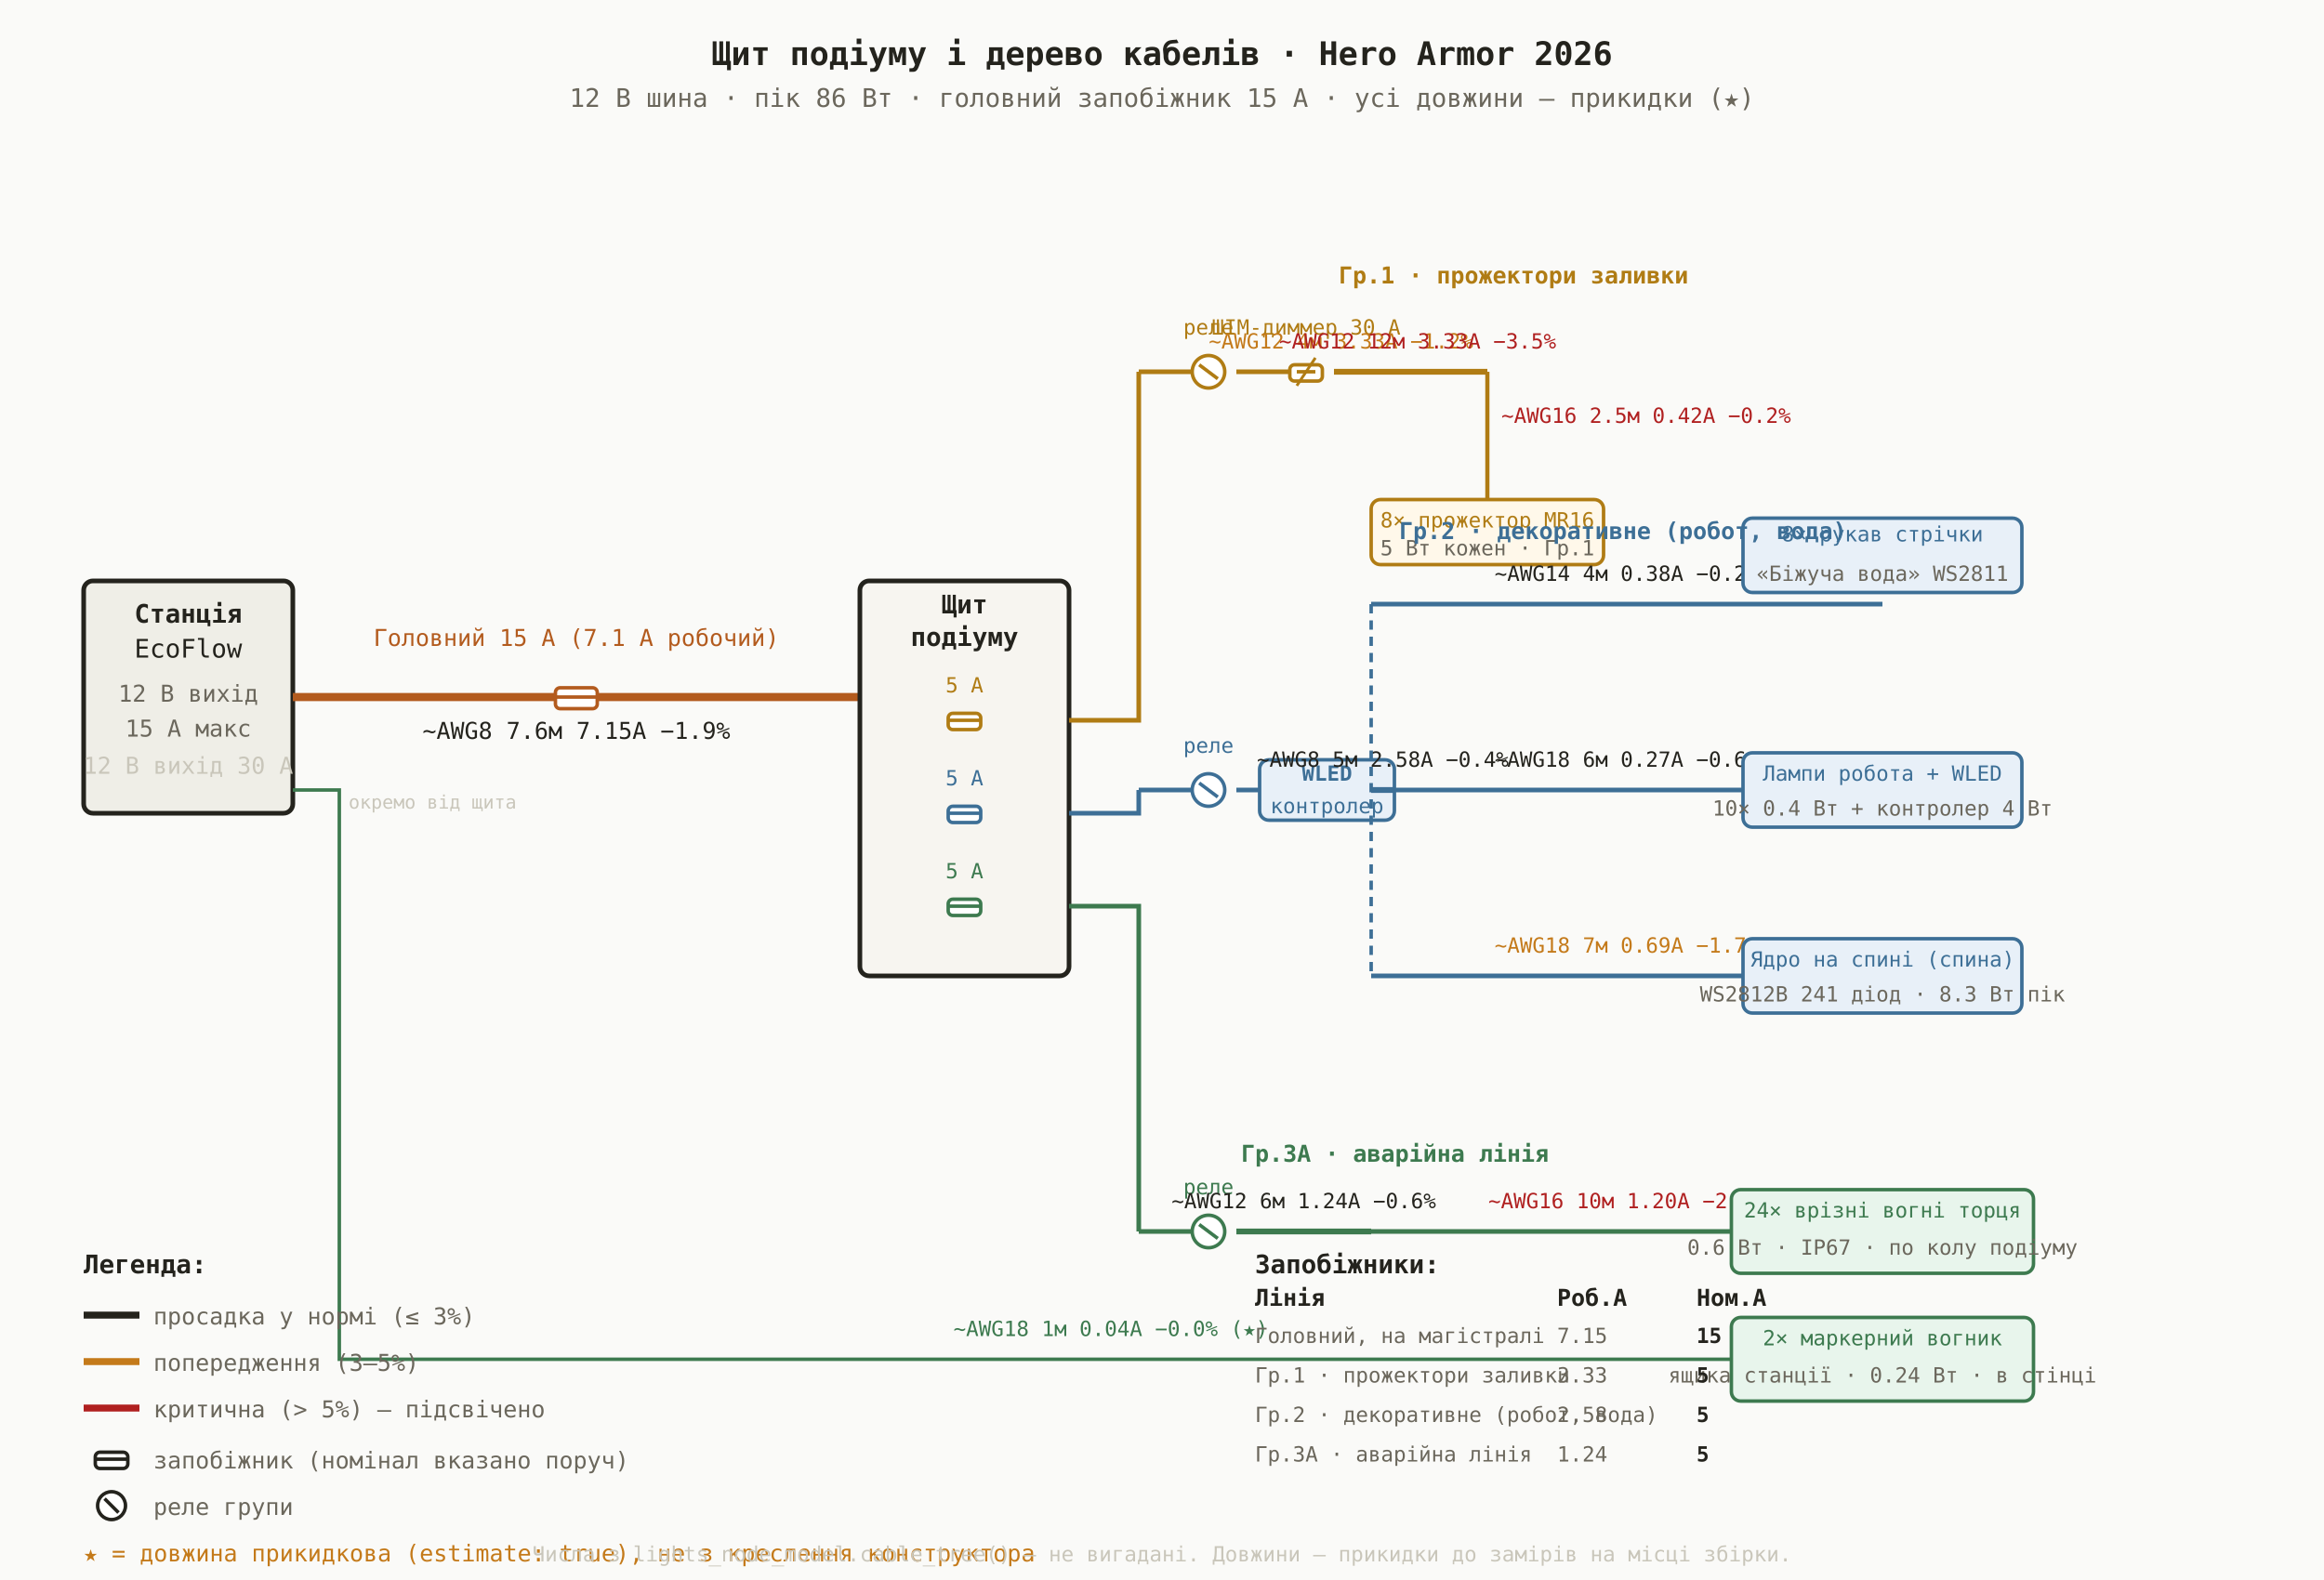
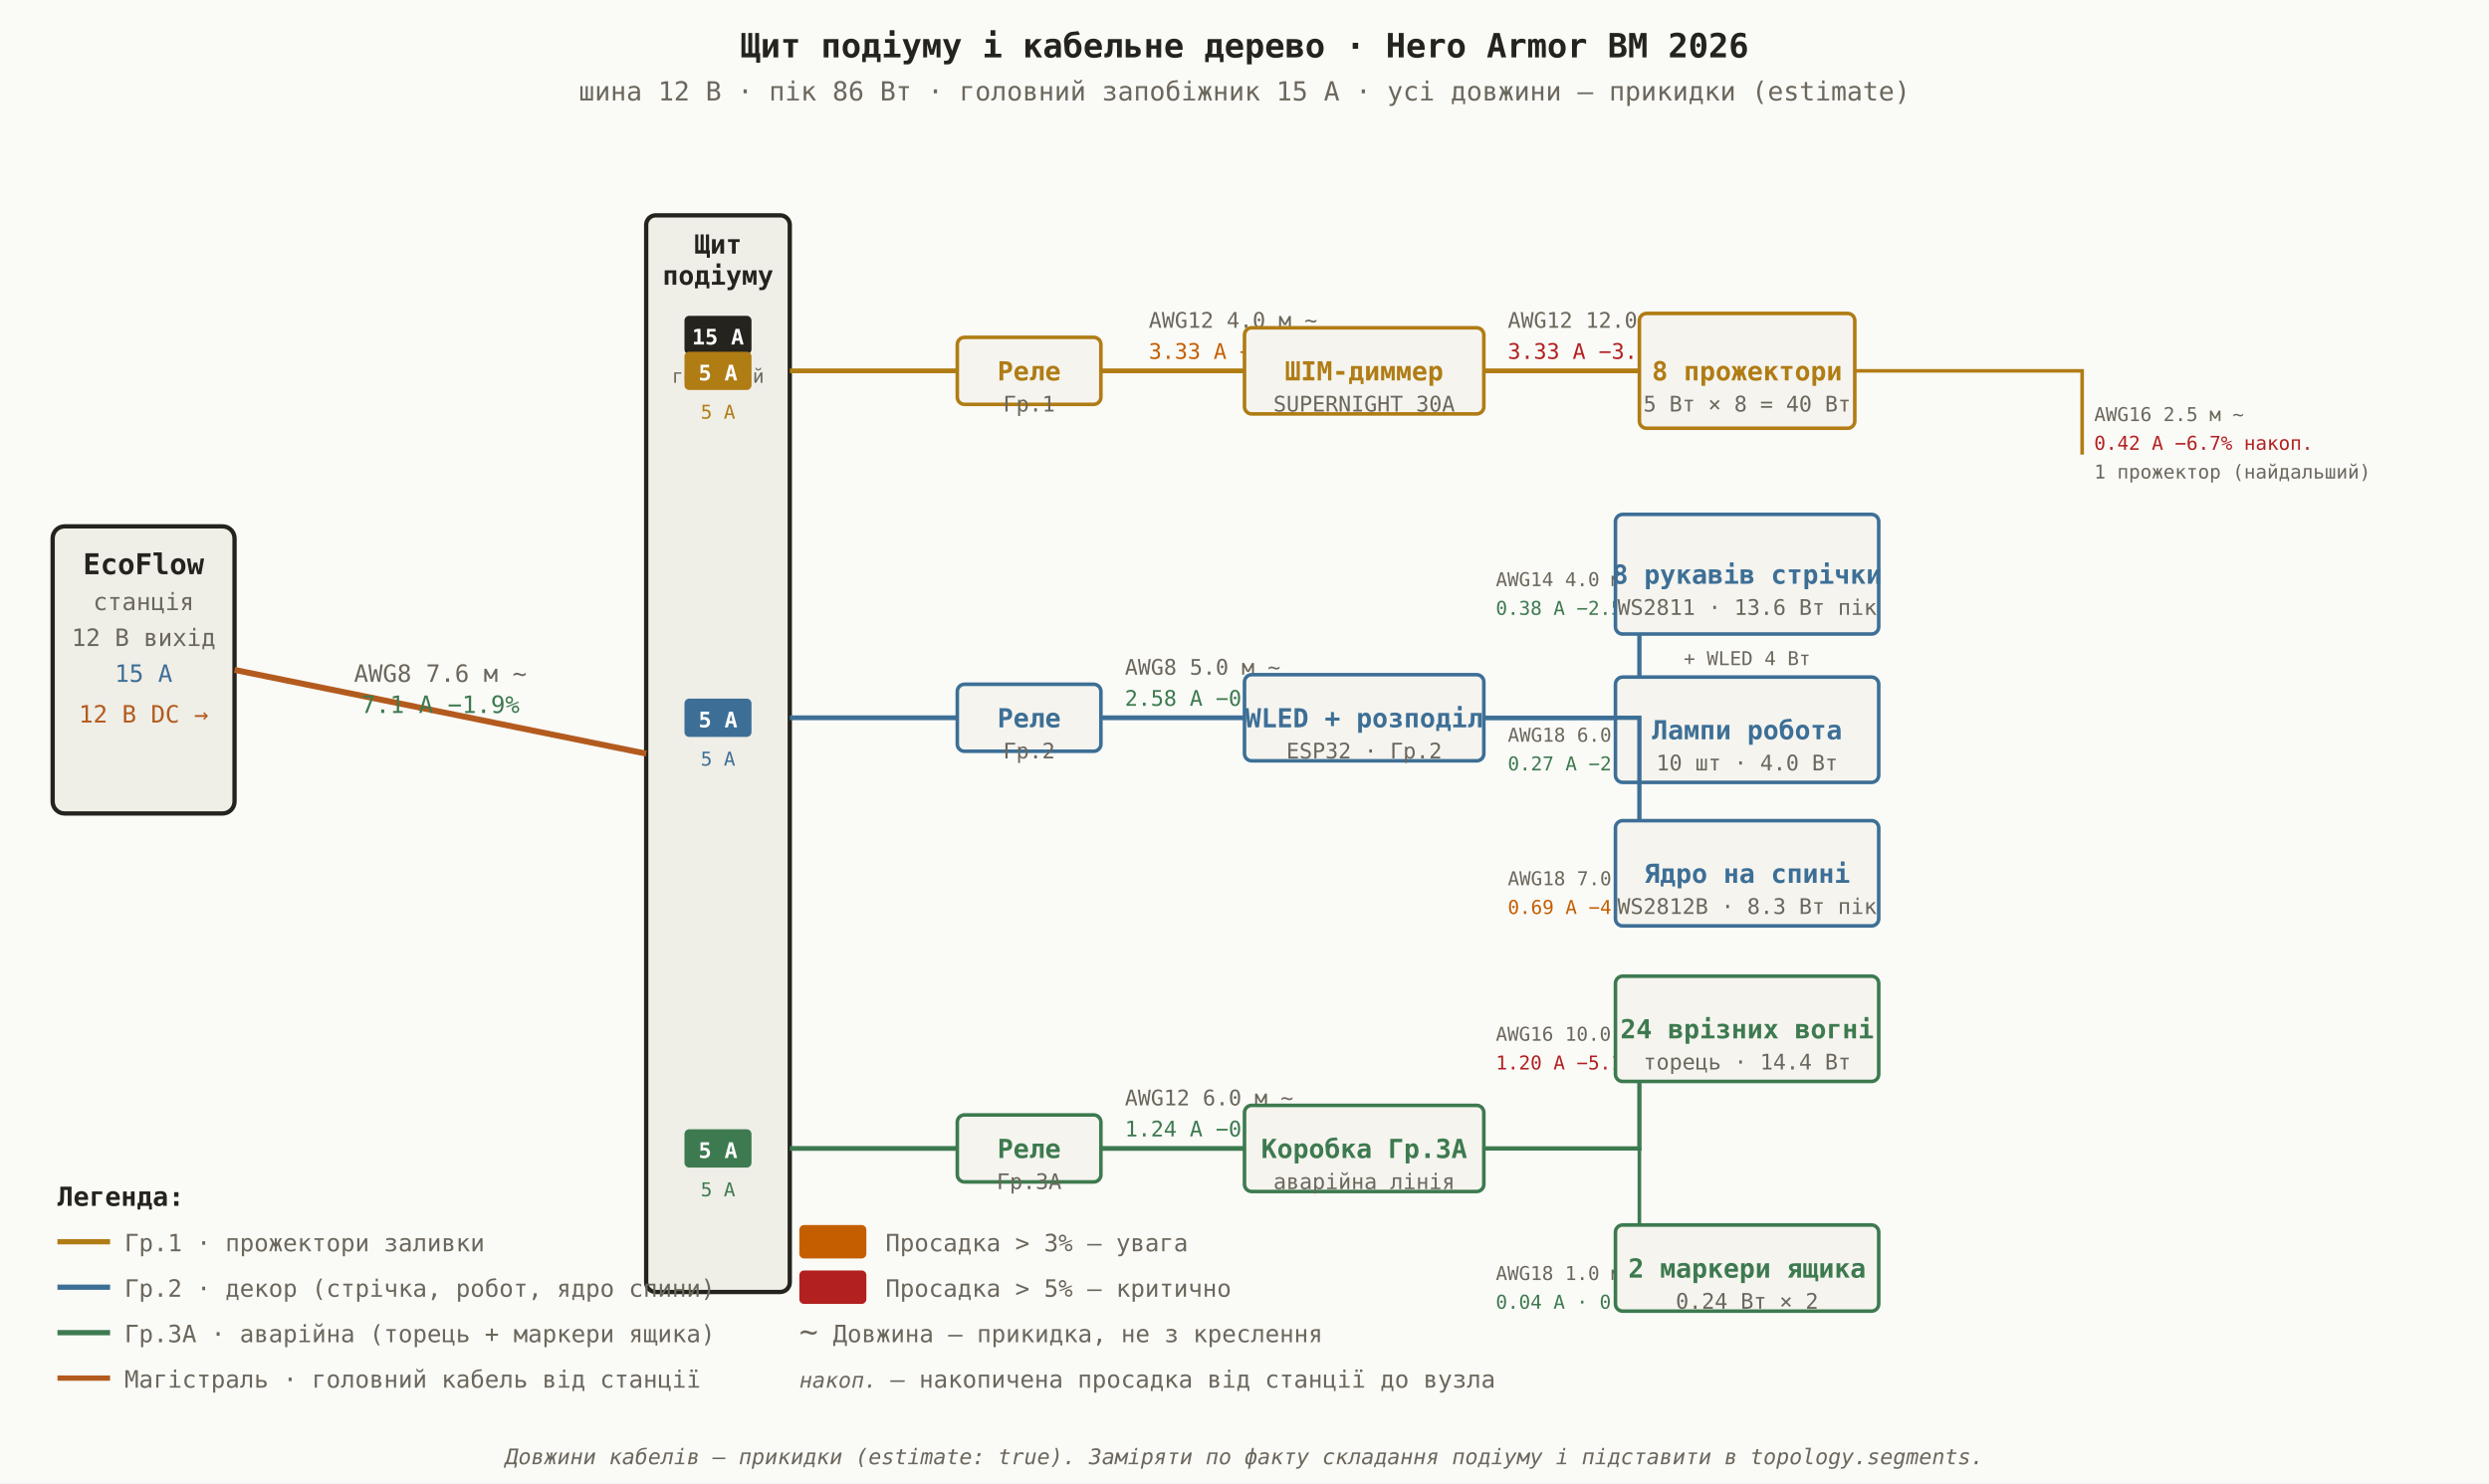
- <svg xmlns="http://www.w3.org/2000/svg" viewBox="0 0 1000 680" width="100%" font-family="ui-monospace,Menlo,monospace">
-   <rect width="1000" height="680" fill="#fafaf8" />
-   <text x="500" y="28" text-anchor="middle" font-size="14" fill="#24231d" font-weight="600">Щит подіуму і дерево кабелів · Hero Armor 2026</text>
-   <text x="500" y="46" text-anchor="middle" font-size="11" fill="#6b675c">12 В шина · пік 86 Вт · головний запобіжник 15 А · усі довжини — прикидки (★)</text>
-   <rect x="36" y="250" width="90" height="100" rx="4" fill="#efeee7" stroke="#24231d" stroke-width="2.0" />
-   <text x="81" y="268" text-anchor="middle" font-size="11" fill="#24231d" font-weight="600">Станція</text>
-   <text x="81" y="283" text-anchor="middle" font-size="11" fill="#24231d">EcoFlow</text>
-   <text x="81" y="302" text-anchor="middle" font-size="10" fill="#6b675c">12 В вихід</text>
-   <text x="81" y="317" text-anchor="middle" font-size="10" fill="#6b675c">15 А макс</text>
-   <text x="81" y="333" text-anchor="middle" font-size="10" fill="#c9c6ba">12 В вихід 30 А</text>
-   <line x1="126" y1="300" x2="370" y2="300" stroke="#b35b1e" stroke-width="3.5" />
-   <rect x="239" y="296" width="18" height="9" fill="white" stroke="#b35b1e" stroke-width="1.5" rx="2" />
-   <line x1="239" y1="300" x2="257" y2="300" stroke="#b35b1e" stroke-width="1.5" />
-   <text x="248" y="278" text-anchor="middle" font-size="10" fill="#b35b1e">Головний 15 А (7.1 А робочий)</text>
-   <text x="248" y="318" text-anchor="middle" font-size="10" fill="#24231d">~AWG8 7.6м 7.15А −1.9%</text>
-   <rect x="370" y="250" width="90" height="170" rx="4" fill="#f7f5f0" stroke="#24231d" stroke-width="2.0" />
-   <text x="415" y="264" text-anchor="middle" font-size="11" fill="#24231d" font-weight="600">Щит</text>
-   <text x="415" y="278" text-anchor="middle" font-size="11" fill="#24231d" font-weight="600">подіуму</text>
-   <rect x="408" y="307" width="14" height="7" fill="white" stroke="#b07c14" stroke-width="1.5" rx="2" />
-   <line x1="408" y1="310" x2="422" y2="310" stroke="#b07c14" stroke-width="1.5" />
-   <text x="415" y="298" text-anchor="middle" font-size="9" fill="#b07c14">5 А</text>
-   <rect x="408" y="347" width="14" height="7" fill="white" stroke="#3d6f96" stroke-width="1.5" rx="2" />
-   <line x1="408" y1="350" x2="422" y2="350" stroke="#3d6f96" stroke-width="1.5" />
-   <text x="415" y="338" text-anchor="middle" font-size="9" fill="#3d6f96">5 А</text>
-   <rect x="408" y="387" width="14" height="7" fill="white" stroke="#3d7a4f" stroke-width="1.5" rx="2" />
-   <line x1="408" y1="390" x2="422" y2="390" stroke="#3d7a4f" stroke-width="1.5" />
-   <text x="415" y="378" text-anchor="middle" font-size="9" fill="#3d7a4f">5 А</text>
-   <polyline points="460,310 490,310 490,160" fill="none" stroke="#b07c14" stroke-width="2.0" />
-   <line x1="490" y1="160" x2="520" y2="160" stroke="#b07c14" stroke-width="2.0" />
-   <circle cx="520" cy="160" r="7" fill="white" stroke="#b07c14" stroke-width="1.5" />
-   <line x1="516" y1="157" x2="524" y2="163" stroke="#b07c14" stroke-width="1.5" />
-   <text x="520" y="144" text-anchor="middle" font-size="9" fill="#b07c14">реле</text>
-   <line x1="532" y1="160" x2="562" y2="160" stroke="#b07c14" stroke-width="2.0" />
-   <rect x="555" y="157" width="14" height="7" fill="white" stroke="#b07c14" stroke-width="1.5" rx="2" />
-   <line x1="558" y1="160" x2="566" y2="160" stroke="#b07c14" stroke-width="1.5" />
-   <line x1="558" y1="166" x2="566" y2="154" stroke="#b07c14" stroke-width="1.2" />
-   <text x="562" y="144" text-anchor="middle" font-size="9" fill="#b07c14">ШІМ-диммер 30 А</text>
-   <line x1="574" y1="160" x2="580" y2="160" stroke="#b07c14" stroke-width="2.5" />
-   <text x="577" y="150" text-anchor="middle" font-size="9" fill="#c47a1a">~AWG12 4м 3.33А −1.2%</text>
-   <line x1="580" y1="160" x2="640" y2="160" stroke="#b07c14" stroke-width="2.5" />
-   <text x="610" y="150" text-anchor="middle" font-size="9" fill="#b02020">~AWG12 12м 3.33А −3.5%</text>
-   <line x1="640" y1="160" x2="640" y2="215" stroke="#b07c14" stroke-width="1.8" />
-   <rect x="590" y="215" width="100" height="28" rx="4" fill="#fff8ea" stroke="#b07c14" stroke-width="1.5" />
-   <text x="640" y="227" text-anchor="middle" font-size="9" fill="#b07c14">8× прожектор MR16</text>
-   <text x="640" y="239" text-anchor="middle" font-size="9" fill="#6b675c">5 Вт кожен · Гр.1</text>
-   <text x="646" y="182" text-anchor="start" font-size="9" fill="#b02020">~AWG16 2.5м 0.42А −0.2%</text>
-   <text x="576" y="122" text-anchor="start" font-size="10" fill="#b07c14" font-weight="600">Гр.1 · прожектори заливки</text>
-   <polyline points="460,350 490,350 490,340" fill="none" stroke="#3d6f96" stroke-width="2.0" />
-   <line x1="490" y1="340" x2="520" y2="340" stroke="#3d6f96" stroke-width="2.0" />
-   <circle cx="520" cy="340" r="7" fill="white" stroke="#3d6f96" stroke-width="1.5" />
-   <line x1="516" y1="337" x2="524" y2="343" stroke="#3d6f96" stroke-width="1.5" />
-   <text x="520" y="324" text-anchor="middle" font-size="9" fill="#3d6f96">реле</text>
-   <line x1="532" y1="340" x2="542" y2="340" stroke="#3d6f96" stroke-width="2.0" />
-   <rect x="542" y="327" width="58" height="26" rx="4" fill="#e8f0f8" stroke="#3d6f96" stroke-width="1.5" />
-   <text x="571" y="336" text-anchor="middle" font-size="9" fill="#3d6f96" font-weight="600">WLED</text>
-   <text x="571" y="350" text-anchor="middle" font-size="9" fill="#3d6f96">контролер</text>
-   <line x1="600" y1="340" x2="590" y2="340" stroke="#3d6f96" stroke-width="2.5" />
-   <text x="595" y="330" text-anchor="middle" font-size="9" fill="#24231d">~AWG8 5м 2.58А −0.4%</text>
-   <line x1="590" y1="260" x2="590" y2="420" stroke="#3d6f96" stroke-width="1.5" stroke-dasharray="4 3" />
-   <line x1="590" y1="260" x2="810" y2="260" stroke="#3d6f96" stroke-width="2.0" />
-   <text x="700" y="250" text-anchor="middle" font-size="9" fill="#24231d">~AWG14 4м 0.38А −0.2%</text>
-   <rect x="750" y="223" width="120" height="32" rx="4" fill="#e8f0f8" stroke="#3d6f96" stroke-width="1.5" />
-   <text x="810" y="233" text-anchor="middle" font-size="9" fill="#3d6f96">8× рукав стрічки</text>
-   <text x="810" y="250" text-anchor="middle" font-size="9" fill="#6b675c">«Біжуча вода» WS2811</text>
-   <line x1="590" y1="340" x2="810" y2="340" stroke="#3d6f96" stroke-width="2.0" />
-   <text x="700" y="330" text-anchor="middle" font-size="9" fill="#24231d">~AWG18 6м 0.27А −0.6%</text>
-   <rect x="750" y="324" width="120" height="32" rx="4" fill="#e8f0f8" stroke="#3d6f96" stroke-width="1.5" />
-   <text x="810" y="336" text-anchor="middle" font-size="9" fill="#3d6f96">Лампи робота + WLED</text>
-   <text x="810" y="351" text-anchor="middle" font-size="9" fill="#6b675c">10× 0.4 Вт + контролер 4 Вт</text>
-   <line x1="590" y1="420" x2="810" y2="420" stroke="#3d6f96" stroke-width="2.0" />
-   <text x="700" y="410" text-anchor="middle" font-size="9" fill="#c47a1a">~AWG18 7м 0.69А −1.7%</text>
-   <rect x="750" y="404" width="120" height="32" rx="4" fill="#e8f0f8" stroke="#3d6f96" stroke-width="1.5" />
-   <text x="810" y="416" text-anchor="middle" font-size="9" fill="#3d6f96">Ядро на спині (спина)</text>
-   <text x="810" y="431" text-anchor="middle" font-size="9" fill="#6b675c">WS2812B 241 діод · 8.3 Вт пік</text>
-   <text x="602" y="232" text-anchor="start" font-size="10" fill="#3d6f96" font-weight="600">Гр.2 · декоративне (робот, вода)</text>
-   <polyline points="460,390 490,390 490,530" fill="none" stroke="#3d7a4f" stroke-width="2.0" />
-   <line x1="490" y1="530" x2="520" y2="530" stroke="#3d7a4f" stroke-width="2.0" />
-   <circle cx="520" cy="530" r="7" fill="white" stroke="#3d7a4f" stroke-width="1.5" />
-   <line x1="516" y1="527" x2="524" y2="533" stroke="#3d7a4f" stroke-width="1.5" />
-   <text x="520" y="514" text-anchor="middle" font-size="9" fill="#3d7a4f">реле</text>
-   <line x1="532" y1="530" x2="590" y2="530" stroke="#3d7a4f" stroke-width="2.5" />
-   <text x="561" y="520" text-anchor="middle" font-size="9" fill="#24231d">~AWG12 6м 1.24А −0.6%</text>
-   <line x1="590" y1="530" x2="810" y2="530" stroke="#3d7a4f" stroke-width="2.0" />
-   <text x="700" y="520" text-anchor="middle" font-size="9" fill="#b02020">~AWG16 10м 1.20А −2.6%</text>
-   <rect x="745" y="512" width="130" height="36" rx="4" fill="#e8f5ec" stroke="#3d7a4f" stroke-width="1.5" />
-   <text x="810" y="524" text-anchor="middle" font-size="9" fill="#3d7a4f">24× врізні вогні торця</text>
-   <text x="810" y="540" text-anchor="middle" font-size="9" fill="#6b675c">0.6 Вт · IP67 · по колу подіуму</text>
-   <polyline points="126,340 146,340 146,585 810,585" fill="none" stroke="#3d7a4f" stroke-width="1.5" />
-   <text x="478" y="575" text-anchor="middle" font-size="9" fill="#3d7a4f">~AWG18 1м 0.04А −0.0% (★)</text>
-   <rect x="745" y="567" width="130" height="36" rx="4" fill="#e8f5ec" stroke="#3d7a4f" stroke-width="1.5" />
-   <text x="810" y="579" text-anchor="middle" font-size="9" fill="#3d7a4f">2× маркерний вогник</text>
-   <text x="810" y="595" text-anchor="middle" font-size="9" fill="#6b675c">ящика станції · 0.24 Вт · в стінці</text>
-   <text x="150" y="348" text-anchor="start" font-size="8" fill="#c9c6ba">окремо від щита</text>
-   <text x="534" y="500" text-anchor="start" font-size="10" fill="#3d7a4f" font-weight="600">Гр.3А · аварійна лінія</text>
-   <text x="36" y="548" text-anchor="start" font-size="11" fill="#24231d" font-weight="600">Легенда:</text>
-   <line x1="36" y1="566" x2="60" y2="566" stroke="#24231d" stroke-width="3.0" />
-   <text x="66" y="570" text-anchor="start" font-size="10" fill="#6b675c">просадка у нормі (≤ 3%)</text>
-   <line x1="36" y1="586" x2="60" y2="586" stroke="#c47a1a" stroke-width="3.0" />
-   <text x="66" y="590" text-anchor="start" font-size="10" fill="#6b675c">попередження (3–5%)</text>
-   <line x1="36" y1="606" x2="60" y2="606" stroke="#b02020" stroke-width="3.0" />
-   <text x="66" y="610" text-anchor="start" font-size="10" fill="#6b675c">критична (&gt; 5%) — підсвічено</text>
-   <rect x="41" y="625" width="14" height="7" fill="white" stroke="#24231d" stroke-width="1.5" rx="2" />
-   <line x1="41" y1="628" x2="55" y2="628" stroke="#24231d" stroke-width="1.5" />
-   <text x="66" y="632" text-anchor="start" font-size="10" fill="#6b675c">запобіжник (номінал вказано поруч)</text>
-   <circle cx="48" cy="648" r="6" fill="white" stroke="#24231d" stroke-width="1.5" />
-   <line x1="45" y1="645" x2="51" y2="651" stroke="#24231d" stroke-width="1.5" />
-   <text x="66" y="652" text-anchor="start" font-size="10" fill="#6b675c">реле групи</text>
-   <text x="36" y="672" text-anchor="start" font-size="10" fill="#c47a1a">★ = довжина прикидкова (estimate: true), не з креслення конструктора</text>
-   <text x="36" y="692" text-anchor="start" font-size="10" fill="#6b675c">підпис сегмента: AWG · довжина м · струм А · −просадка% (Σнакопичена%)</text>
-   <text x="540" y="548" text-anchor="start" font-size="11" fill="#24231d" font-weight="600">Запобіжники:</text>
-   <text x="540" y="562" text-anchor="start" font-size="10" fill="#24231d" font-weight="600">Лінія</text>
-   <text x="670" y="562" text-anchor="start" font-size="10" fill="#24231d" font-weight="600">Роб.А</text>
-   <text x="730" y="562" text-anchor="start" font-size="10" fill="#24231d" font-weight="600">Ном.А</text>
-   <text x="540" y="578" text-anchor="start" font-size="9" fill="#6b675c">Головний, на магістралі</text>
-   <text x="670" y="578" text-anchor="start" font-size="9" fill="#6b675c">7.15</text>
-   <text x="730" y="578" text-anchor="start" font-size="9" fill="#24231d" font-weight="600">15</text>
-   <text x="540" y="595" text-anchor="start" font-size="9" fill="#6b675c">Гр.1 · прожектори заливки</text>
-   <text x="670" y="595" text-anchor="start" font-size="9" fill="#6b675c">3.33</text>
-   <text x="730" y="595" text-anchor="start" font-size="9" fill="#24231d" font-weight="600">5</text>
-   <text x="540" y="612" text-anchor="start" font-size="9" fill="#6b675c">Гр.2 · декоративне (робот, вода)</text>
-   <text x="670" y="612" text-anchor="start" font-size="9" fill="#6b675c">2.58</text>
-   <text x="730" y="612" text-anchor="start" font-size="9" fill="#24231d" font-weight="600">5</text>
-   <text x="540" y="629" text-anchor="start" font-size="9" fill="#6b675c">Гр.3А · аварійна лінія</text>
-   <text x="670" y="629" text-anchor="start" font-size="9" fill="#6b675c">1.24</text>
-   <text x="730" y="629" text-anchor="start" font-size="9" fill="#24231d" font-weight="600">5</text>
-   <text x="500" y="672" text-anchor="middle" font-size="9" fill="#c9c6ba">Числа з lights_node_model.cable_tree() — не вигадані. Довжини — прикидки до замірів на місці збірки.</text>
+ <svg xmlns="http://www.w3.org/2000/svg" viewBox="0 0 1040 620" width="100%" font-family="ui-monospace,Menlo,monospace">
+   <rect width="1040" height="620" fill="#fafaf7" />
+   <text x="520" y="24" text-anchor="middle" font-size="14" fill="#24231d" font-weight="bold">Щит подіуму і кабельне дерево · Hero Armor BM 2026</text>
+   <text x="520" y="42" text-anchor="middle" font-size="11" fill="#6b675c">шина 12 В · пік 86 Вт · головний запобіжник 15 А · усі довжини — прикидки (estimate)</text>
+   <rect x="22" y="220" width="76" height="120" rx="5" fill="#efeee7" stroke="#24231d" stroke-width="1.8" />
+   <text x="60" y="240" text-anchor="middle" font-size="12" fill="#24231d" font-weight="bold">EcoFlow</text>
+   <text x="60" y="255" text-anchor="middle" font-size="10" fill="#6b675c">станція</text>
+   <text x="60" y="270" text-anchor="middle" font-size="10" fill="#6b675c">12 В вихід</text>
+   <text x="60" y="285" text-anchor="middle" font-size="10" fill="#3d6f96">15 А</text>
+   <text x="60" y="302" text-anchor="middle" font-size="10" fill="#b35b1e">12 В DC →</text>
+   <rect x="270" y="90" width="60" height="450" rx="4" fill="#efeee7" stroke="#24231d" stroke-width="1.8" />
+   <text x="300" y="106" text-anchor="middle" font-size="11" fill="#24231d" font-weight="bold">Щит</text>
+   <text x="300" y="119" text-anchor="middle" font-size="11" fill="#24231d" font-weight="bold">подіуму</text>
+   <rect x="286" y="132" width="28" height="16" rx="2" fill="#24231d" stroke="none" stroke-width="1.5" />
+   <text x="300" y="144" text-anchor="middle" font-size="9" fill="#fff" font-weight="bold">15 А</text>
+   <text x="300" y="160" text-anchor="middle" font-size="8" fill="#6b675c">головний</text>
+   <rect x="286" y="147" width="28" height="16" rx="2" fill="#b07c14" stroke="none" stroke-width="1.5" />
+   <text x="300" y="159" text-anchor="middle" font-size="9" fill="#fff" font-weight="bold">5 А</text>
+   <text x="300" y="175" text-anchor="middle" font-size="8" fill="#b07c14">5 А</text>
+   <rect x="286" y="292" width="28" height="16" rx="2" fill="#3d6f96" stroke="none" stroke-width="1.5" />
+   <text x="300" y="304" text-anchor="middle" font-size="9" fill="#fff" font-weight="bold">5 А</text>
+   <text x="300" y="320" text-anchor="middle" font-size="8" fill="#3d6f96">5 А</text>
+   <rect x="286" y="472" width="28" height="16" rx="2" fill="#3d7a4f" stroke="none" stroke-width="1.5" />
+   <text x="300" y="484" text-anchor="middle" font-size="9" fill="#fff" font-weight="bold">5 А</text>
+   <text x="300" y="500" text-anchor="middle" font-size="8" fill="#3d7a4f">5 А</text>
+   <line x1="98" y1="280" x2="270" y2="315" stroke="#b35b1e" stroke-width="2.5" />
+   <text x="184" y="285" text-anchor="middle" font-size="10" fill="#6b675c">AWG8  7.6 м ~</text>
+   <text x="184" y="298" text-anchor="middle" font-size="10" fill="#3d7a4f">7.1 А  −1.9%</text>
+   <line x1="330" y1="155" x2="400" y2="155" stroke="#b07c14" stroke-width="2.0" />
+   <line x1="330" y1="300" x2="400" y2="300" stroke="#3d6f96" stroke-width="2.0" />
+   <line x1="330" y1="480" x2="400" y2="480" stroke="#3d7a4f" stroke-width="2.0" />
+   <rect x="400" y="141" width="60" height="28" rx="3" fill="#f5f4ef" stroke="#b07c14" stroke-width="1.5" />
+   <text x="430" y="159" text-anchor="middle" font-size="11" fill="#b07c14" font-weight="bold">Реле</text>
+   <text x="430" y="172" text-anchor="middle" font-size="9" fill="#6b675c">Гр.1</text>
+   <line x1="460" y1="155" x2="520" y2="155" stroke="#b07c14" stroke-width="2.0" />
+   <text x="480" y="137" text-anchor="start" font-size="9" fill="#6b675c">AWG12  4.0 м ~</text>
+   <text x="480" y="150" text-anchor="start" font-size="9" fill="#c45f00">3.33 А  −1.2%</text>
+   <rect x="520" y="137" width="100" height="36" rx="3" fill="#f5f4ef" stroke="#b07c14" stroke-width="1.5" />
+   <text x="570" y="159" text-anchor="middle" font-size="11" fill="#b07c14" font-weight="bold">ШІМ-диммер</text>
+   <text x="570" y="172" text-anchor="middle" font-size="9" fill="#6b675c">SUPERNIGHT 30А</text>
+   <line x1="620" y1="155" x2="685" y2="155" stroke="#b07c14" stroke-width="2.0" />
+   <text x="630" y="137" text-anchor="start" font-size="9" fill="#6b675c">AWG12  12.0 м ~</text>
+   <text x="630" y="150" text-anchor="start" font-size="9" fill="#b22020">3.33 А  −3.5%</text>
+   <rect x="685" y="131" width="90" height="48" rx="3" fill="#f5f4ef" stroke="#b07c14" stroke-width="1.5" />
+   <text x="730" y="159" text-anchor="middle" font-size="11" fill="#b07c14" font-weight="bold">8 прожектори</text>
+   <text x="730" y="172" text-anchor="middle" font-size="9" fill="#6b675c">5 Вт × 8 = 40 Вт</text>
+   <path d="M775,155 L870,155 L870,190" fill="none" stroke="#b07c14" stroke-width="1.5" />
+   <text x="875" y="176" text-anchor="start" font-size="8" fill="#6b675c">AWG16  2.5 м ~</text>
+   <text x="875" y="188" text-anchor="start" font-size="8" fill="#b22020">0.42 А  −6.7% накоп.</text>
+   <text x="875" y="200" text-anchor="start" font-size="8" fill="#6b675c">1 прожектор (найдальший)</text>
+   <rect x="400" y="286" width="60" height="28" rx="3" fill="#f5f4ef" stroke="#3d6f96" stroke-width="1.5" />
+   <text x="430" y="304" text-anchor="middle" font-size="11" fill="#3d6f96" font-weight="bold">Реле</text>
+   <text x="430" y="317" text-anchor="middle" font-size="9" fill="#6b675c">Гр.2</text>
+   <line x1="460" y1="300" x2="520" y2="300" stroke="#3d6f96" stroke-width="2.0" />
+   <text x="470" y="282" text-anchor="start" font-size="9" fill="#6b675c">AWG8  5.0 м ~</text>
+   <text x="470" y="295" text-anchor="start" font-size="9" fill="#3d7a4f">2.58 А  −0.4%</text>
+   <rect x="520" y="282" width="100" height="36" rx="3" fill="#f5f4ef" stroke="#3d6f96" stroke-width="1.5" />
+   <text x="570" y="304" text-anchor="middle" font-size="11" fill="#3d6f96" font-weight="bold">WLED + розподіл</text>
+   <text x="570" y="317" text-anchor="middle" font-size="9" fill="#6b675c">ESP32 · Гр.2</text>
+   <path d="M620,300 L685,300 L685,240" fill="none" stroke="#3d6f96" stroke-width="1.8" />
+   <text x="625" y="245" text-anchor="start" font-size="8" fill="#6b675c">AWG14  4.0 м ~</text>
+   <text x="625" y="257" text-anchor="start" font-size="8" fill="#3d7a4f">0.38 А  −2.5% накоп.</text>
+   <rect x="675" y="215" width="110" height="50" rx="3" fill="#f5f4ef" stroke="#3d6f96" stroke-width="1.5" />
+   <text x="730" y="244" text-anchor="middle" font-size="11" fill="#3d6f96" font-weight="bold">8 рукавів стрічки</text>
+   <text x="730" y="257" text-anchor="middle" font-size="9" fill="#6b675c">WS2811 · 13.6 Вт пік</text>
+   <text x="730" y="278" text-anchor="middle" font-size="8" fill="#6b675c">+ WLED 4 Вт</text>
+   <path d="M620,300 L685,300 L685,305" fill="none" stroke="#3d6f96" stroke-width="1.8" />
+   <text x="630" y="310" text-anchor="start" font-size="8" fill="#6b675c">AWG18  6.0 м ~</text>
+   <text x="630" y="322" text-anchor="start" font-size="8" fill="#3d7a4f">0.27 А  −2.9% накоп.</text>
+   <rect x="675" y="283" width="110" height="44" rx="3" fill="#f5f4ef" stroke="#3d6f96" stroke-width="1.5" />
+   <text x="730" y="309" text-anchor="middle" font-size="11" fill="#3d6f96" font-weight="bold">Лампи робота</text>
+   <text x="730" y="322" text-anchor="middle" font-size="9" fill="#6b675c">10 шт · 4.0 Вт</text>
+   <path d="M620,300 L685,300 L685,365" fill="none" stroke="#3d6f96" stroke-width="1.8" />
+   <text x="630" y="370" text-anchor="start" font-size="8" fill="#6b675c">AWG18  7.0 м ~</text>
+   <text x="630" y="382" text-anchor="start" font-size="8" fill="#c45f00">0.69 А  −4.0% накоп.</text>
+   <rect x="675" y="343" width="110" height="44" rx="3" fill="#f5f4ef" stroke="#3d6f96" stroke-width="1.5" />
+   <text x="730" y="369" text-anchor="middle" font-size="11" fill="#3d6f96" font-weight="bold">Ядро на спині</text>
+   <text x="730" y="382" text-anchor="middle" font-size="9" fill="#6b675c">WS2812B · 8.3 Вт пік</text>
+   <rect x="400" y="466" width="60" height="28" rx="3" fill="#f5f4ef" stroke="#3d7a4f" stroke-width="1.5" />
+   <text x="430" y="484" text-anchor="middle" font-size="11" fill="#3d7a4f" font-weight="bold">Реле</text>
+   <text x="430" y="497" text-anchor="middle" font-size="9" fill="#6b675c">Гр.3А</text>
+   <line x1="460" y1="480" x2="520" y2="480" stroke="#3d7a4f" stroke-width="2.0" />
+   <text x="470" y="462" text-anchor="start" font-size="9" fill="#6b675c">AWG12  6.0 м ~</text>
+   <text x="470" y="475" text-anchor="start" font-size="9" fill="#3d7a4f">1.24 А  −0.6%</text>
+   <rect x="520" y="462" width="100" height="36" rx="3" fill="#f5f4ef" stroke="#3d7a4f" stroke-width="1.5" />
+   <text x="570" y="484" text-anchor="middle" font-size="11" fill="#3d7a4f" font-weight="bold">Коробка Гр.3А</text>
+   <text x="570" y="497" text-anchor="middle" font-size="9" fill="#6b675c">аварійна лінія</text>
+   <path d="M620,480 L685,480 L685,430" fill="none" stroke="#3d7a4f" stroke-width="1.8" />
+   <text x="625" y="435" text-anchor="start" font-size="8" fill="#6b675c">AWG16  10.0 м ~</text>
+   <text x="625" y="447" text-anchor="start" font-size="8" fill="#b22020">1.20 А  −5.1% накоп.</text>
+   <rect x="675" y="408" width="110" height="44" rx="3" fill="#f5f4ef" stroke="#3d7a4f" stroke-width="1.5" />
+   <text x="730" y="434" text-anchor="middle" font-size="11" fill="#3d7a4f" font-weight="bold">24 врізних вогні</text>
+   <text x="730" y="447" text-anchor="middle" font-size="9" fill="#6b675c">торець · 14.4 Вт</text>
+   <path d="M620,480 L685,480 L685,530" fill="none" stroke="#3d7a4f" stroke-width="1.5" />
+   <text x="625" y="535" text-anchor="start" font-size="8" fill="#6b675c">AWG18  1.0 м ~</text>
+   <text x="625" y="547" text-anchor="start" font-size="8" fill="#3d7a4f">0.04 А · 0.48 Вт пік</text>
+   <rect x="675" y="512" width="110" height="36" rx="3" fill="#f5f4ef" stroke="#3d7a4f" stroke-width="1.5" />
+   <text x="730" y="534" text-anchor="middle" font-size="11" fill="#3d7a4f" font-weight="bold">2 маркери ящика</text>
+   <text x="730" y="547" text-anchor="middle" font-size="9" fill="#6b675c">0.24 Вт × 2</text>
+   <text x="24" y="504" text-anchor="start" font-size="11" fill="#24231d" font-weight="bold">Легенда:</text>
+   <line x1="24" y1="519" x2="46" y2="519" stroke="#b07c14" stroke-width="2.2" />
+   <text x="52" y="523" text-anchor="start" font-size="10" fill="#6b675c">Гр.1 · прожектори заливки</text>
+   <line x1="24" y1="538" x2="46" y2="538" stroke="#3d6f96" stroke-width="2.2" />
+   <text x="52" y="542" text-anchor="start" font-size="10" fill="#6b675c">Гр.2 · декор (стрічка, робот, ядро спини)</text>
+   <line x1="24" y1="557" x2="46" y2="557" stroke="#3d7a4f" stroke-width="2.2" />
+   <text x="52" y="561" text-anchor="start" font-size="10" fill="#6b675c">Гр.3А · аварійна (торець + маркери ящика)</text>
+   <line x1="24" y1="576" x2="46" y2="576" stroke="#b35b1e" stroke-width="2.2" />
+   <text x="52" y="580" text-anchor="start" font-size="10" fill="#6b675c">Магістраль · головний кабель від станції</text>
+   <rect x="334" y="512" width="28" height="14" rx="2" fill="#c45f00" stroke="none" stroke-width="1.5" />
+   <text x="370" y="523" text-anchor="start" font-size="10" fill="#6b675c">Просадка &gt; 3% — увага</text>
+   <rect x="334" y="531" width="28" height="14" rx="2" fill="#b22020" stroke="none" stroke-width="1.5" />
+   <text x="370" y="542" text-anchor="start" font-size="10" fill="#6b675c">Просадка &gt; 5% — критично</text>
+   <text x="334" y="561" text-anchor="start" font-size="13" fill="#6b675c">~</text>
+   <text x="348" y="561" text-anchor="start" font-size="10" fill="#6b675c">Довжина — прикидка, не з креслення</text>
+   <text x="334" y="580" text-anchor="start" font-size="9" fill="#6b675c" font-style="italic">накоп.</text>
+   <text x="372" y="580" text-anchor="start" font-size="10" fill="#6b675c">— накопичена просадка від станції до вузла</text>
+   <text x="520" y="612" text-anchor="middle" font-size="9" fill="#6b675c" font-style="italic">Довжини кабелів — прикидки (estimate: true). Заміряти по факту складання подіуму і підставити в topology.segments.</text>
</svg>
